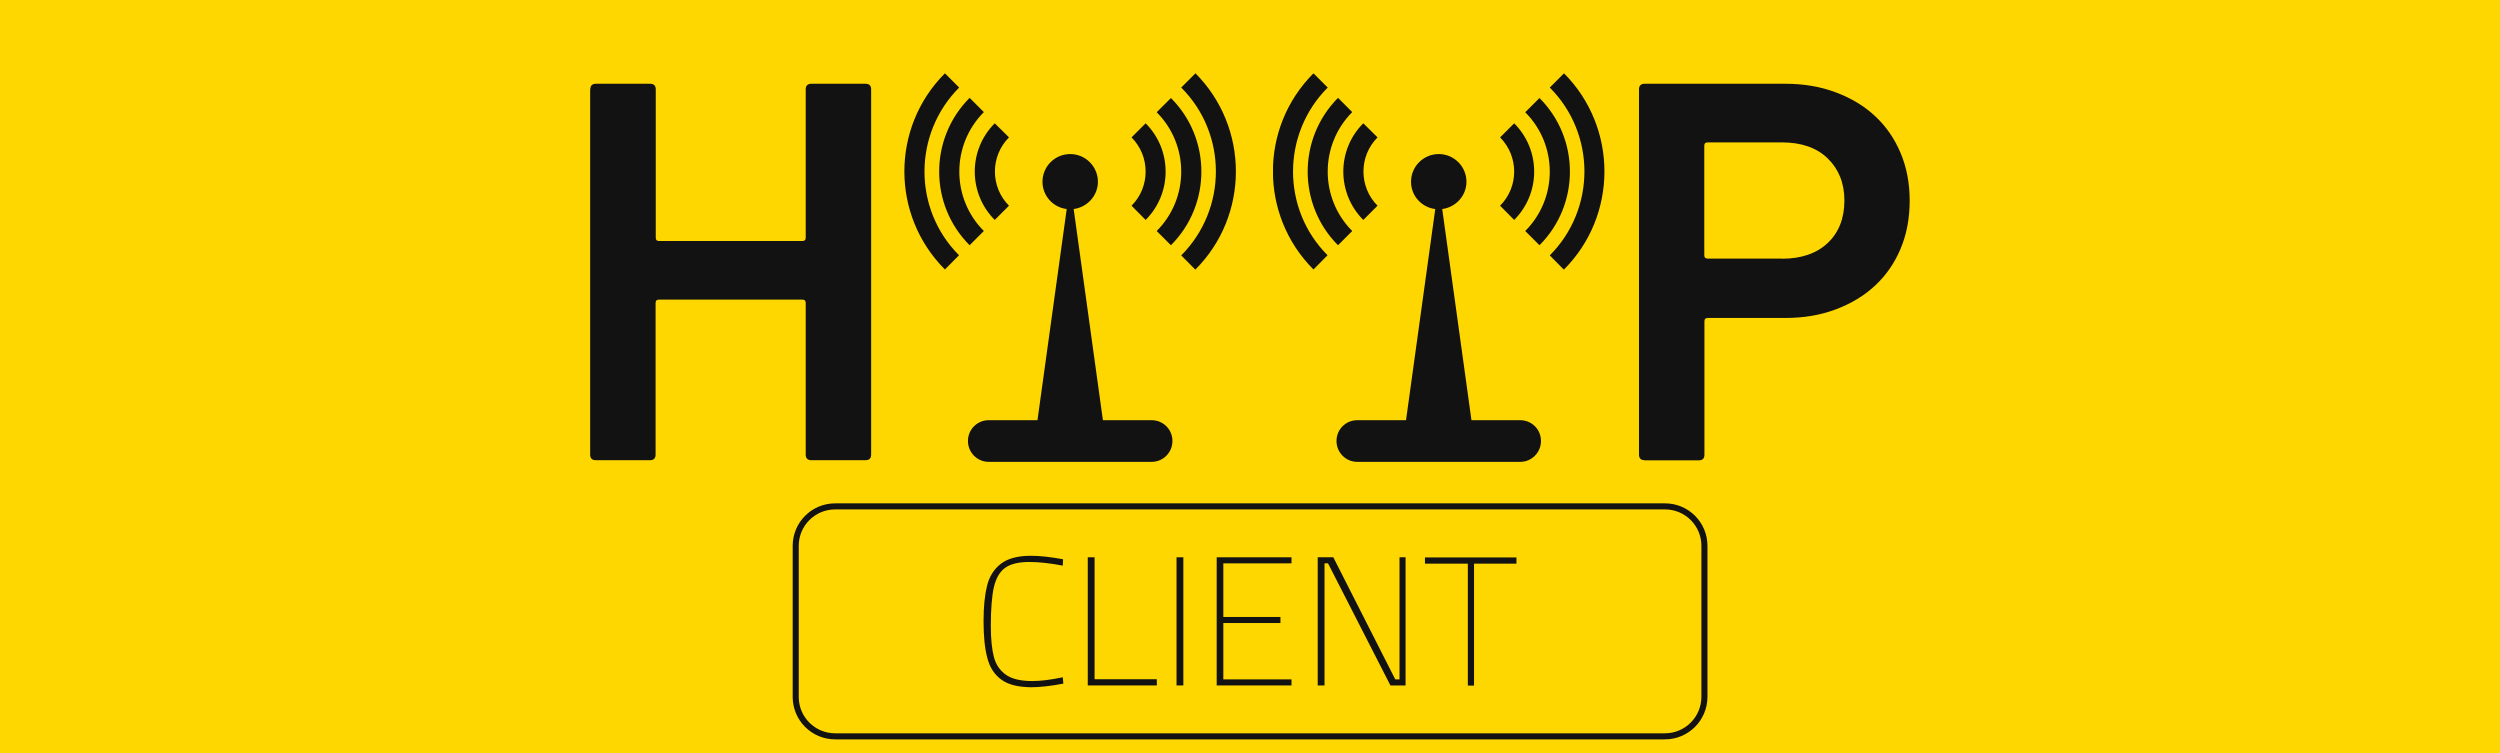
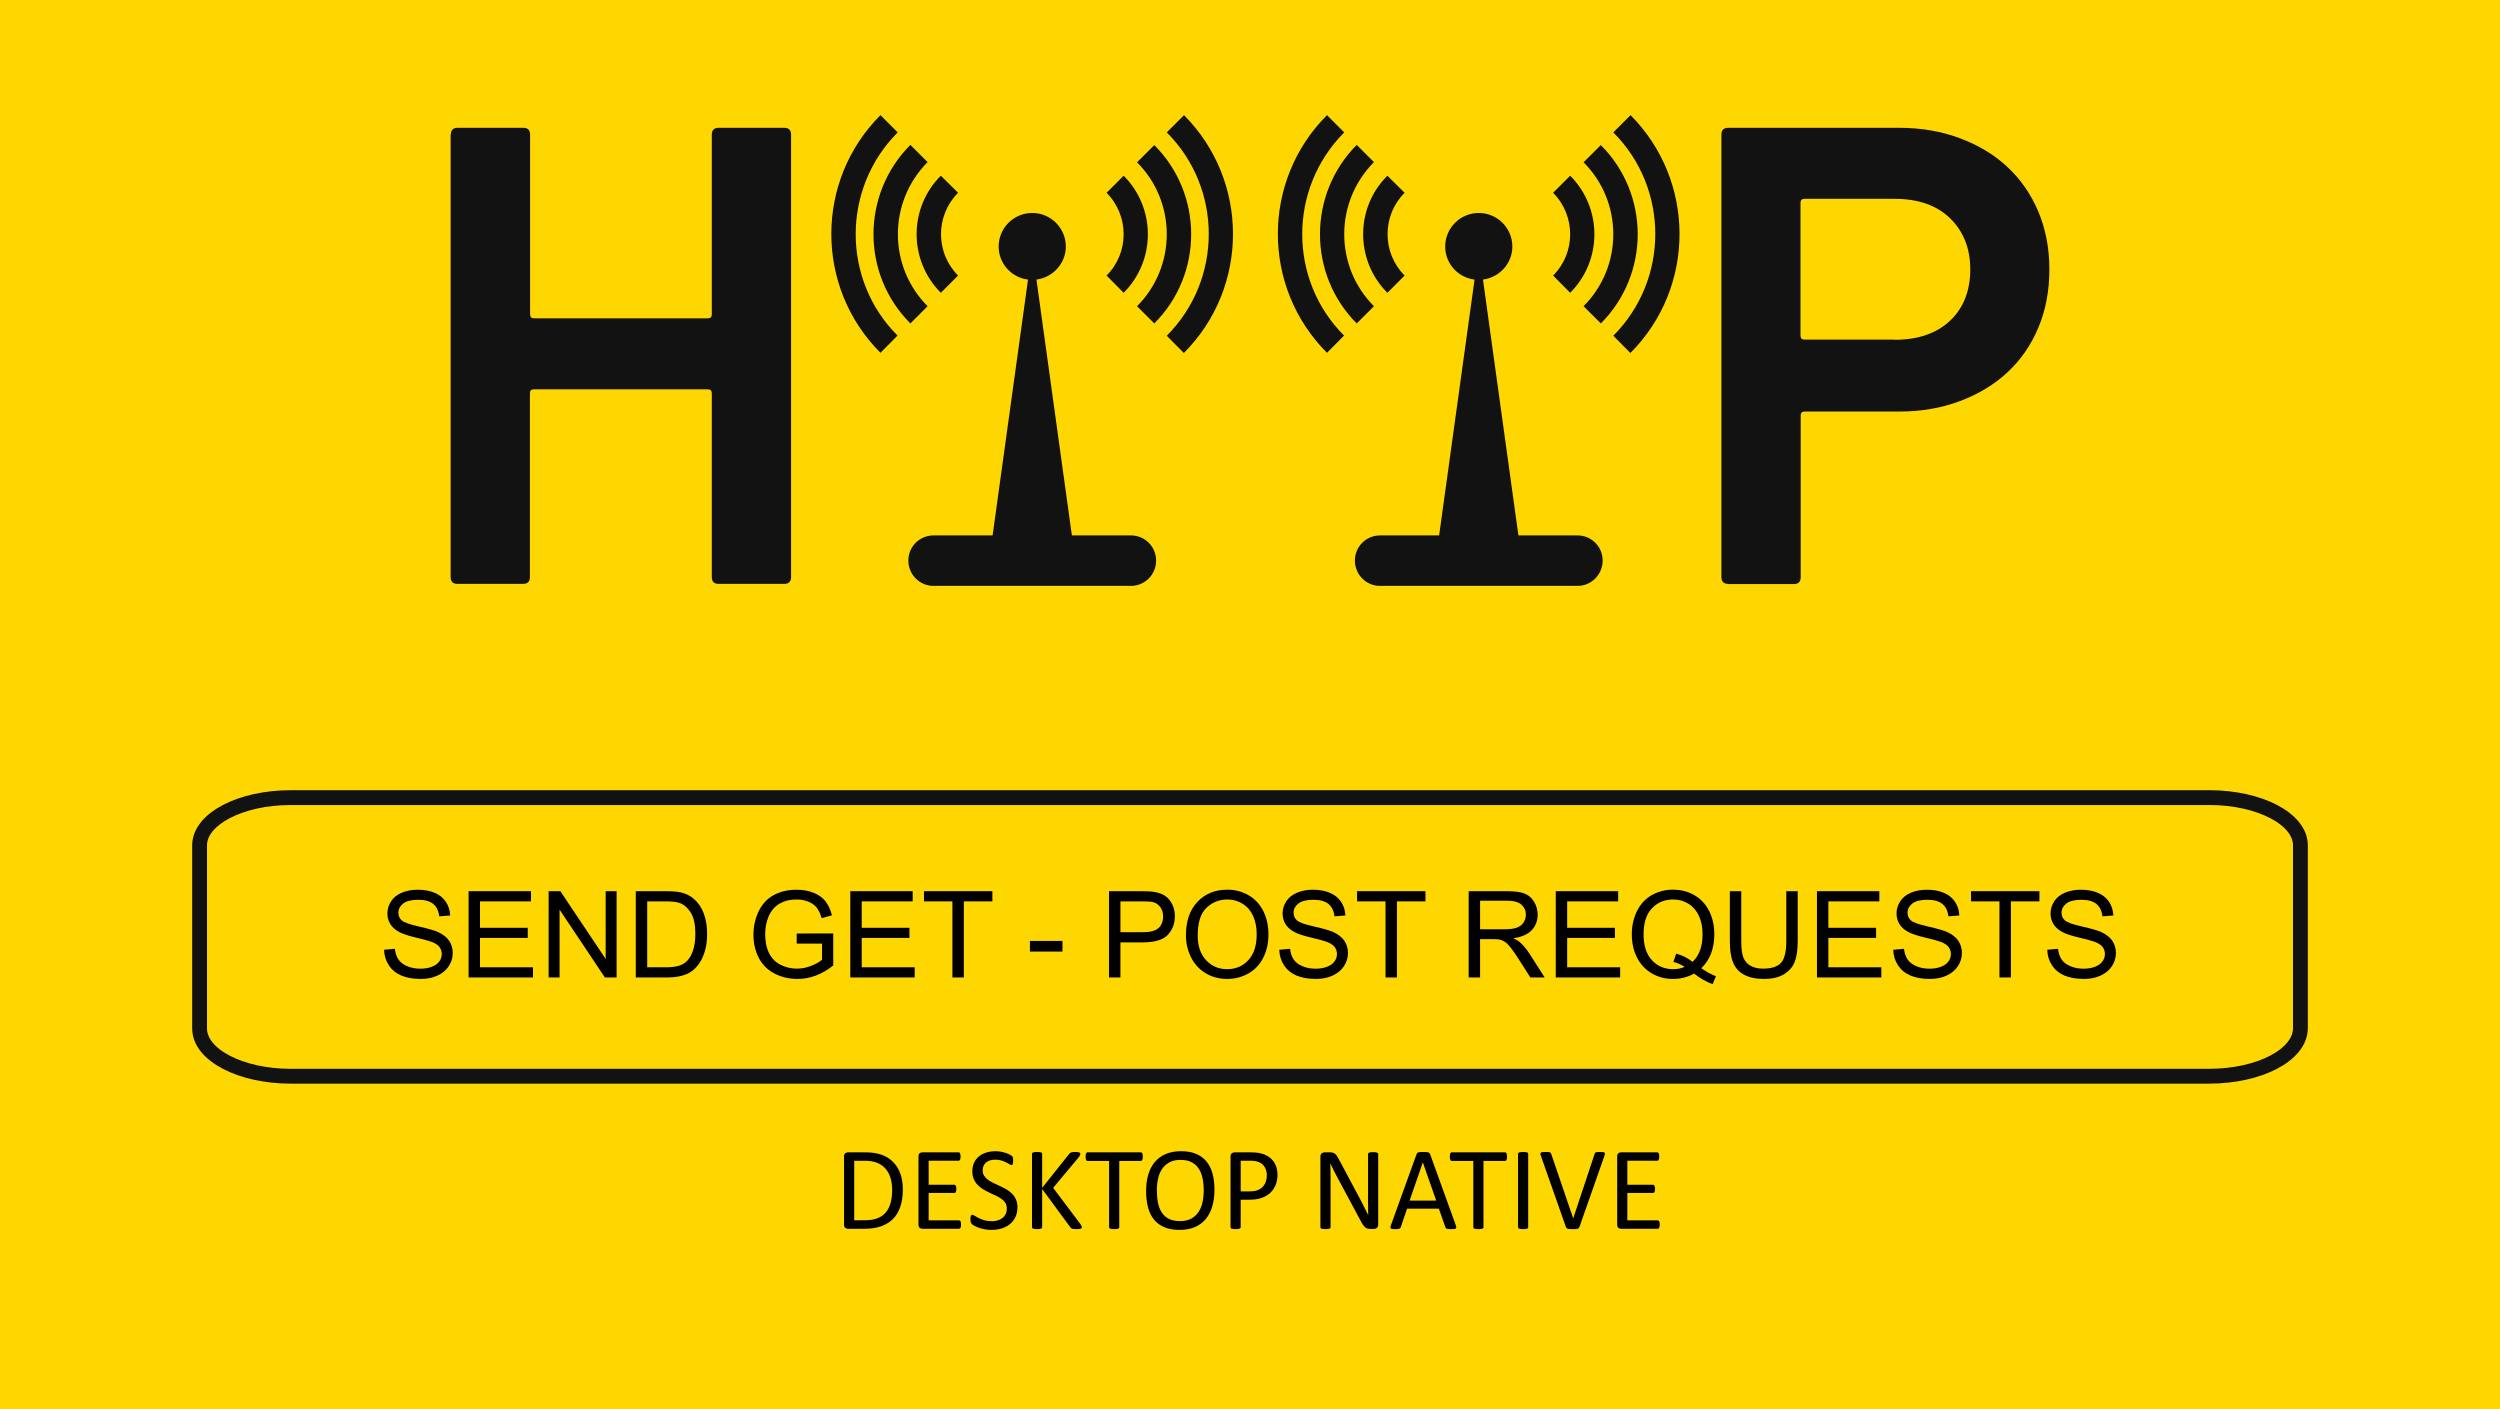
- <svg xmlns="http://www.w3.org/2000/svg" xmlns:xlink="http://www.w3.org/1999/xlink" version="1.1" id="Layer_1" x="0px" y="0px" viewBox="0 0 1650.4 496.9" style="enable-background:new 0 0 1650.4 496.9;" xml:space="preserve">
-   <style type="text/css">
- 	.st0{display:none;}
- 	.st1{display:none;fill:#79C79C;}
- 	.st2{fill:#FFD700;}
- 	.st3{clip-path:url(#SVGID_6_);fill:#121212;}
- 	.st4{clip-path:url(#SVGID_8_);fill:#121212;}
- 	.st5{fill:#121212;}
- 	.st6{fill:none;stroke:#121212;stroke-width:4;stroke-miterlimit:10;}
- </style>
-   <path class="st0" d="M285.9,348.5L285.9,348.5c-8,9.1-21.8,9.9-30.9,1.9l-99.8-88.2c-9.1-8-9.9-21.8-1.9-30.9l0,0  c8-9.1,21.8-9.9,30.9-1.9l99.8,88.2C293.1,325.7,293.9,339.5,285.9,348.5z" />
-   <rect x="262" y="316.4" class="st1" width="901.7" height="144.6" />
-   <rect x="-120.7" y="-108.5" class="st2" width="1864.7" height="831.2" />
+ <svg xmlns="http://www.w3.org/2000/svg" xmlns:xlink="http://www.w3.org/1999/xlink" version="1.1" id="Layer_1" x="0px" y="0px" width="674px" height="379.864px" viewBox="-35.5 263.636 674 379.864" enable-background="new -35.5 263.636 674 379.864" xml:space="preserve">
+   <path display="none" d="M106.017,433.101L106.017,433.101c-2.966,3.374-8.083,3.671-11.458,0.704l-37.008-32.706  c-3.375-2.967-3.671-8.084-0.705-11.458l0,0c2.966-3.375,8.084-3.671,11.458-0.705l37.008,32.707  C108.687,424.646,108.984,429.763,106.017,433.101z" />
+   <rect x="97.155" y="421.197" display="none" fill="#79C79C" width="334.368" height="53.62" />
+   <rect x="-44.758" y="263.636" fill="#FFD700" width="691.467" height="403.864" />
  <g>
    <g>
      <g>
        <g>
          <g>
-             <defs>
-               <rect id="SVGID_1_" x="597.1" y="48.5" width="225.6" height="262.1" />
-             </defs>
-             <clipPath id="SVGID_2_">
-               <use xlink:href="#SVGID_1_" style="overflow:visible;" />
-             </clipPath>
+             <g>
+               <defs>
+                 <rect id="SVGID_1_" x="188.661" y="294.728" width="111.626" height="129.688" />
+               </defs>
+               <clipPath id="SVGID_2_">
+                 <use xlink:href="#SVGID_1_" overflow="visible" />
+               </clipPath>
+               <path clip-path="url(#SVGID_2_)" fill="#121212" d="M283.662,358.805l-4.601-4.651c15.091-15.141,15.091-39.732,0-54.824        l4.651-4.651C301.326,312.392,301.326,341.14,283.662,358.805L283.662,358.805z M271.044,346.187l4.651,4.651        c13.262-13.261,13.262-34.834,0-48.095l-4.651,4.651C281.732,318.083,281.732,335.499,271.044,346.187L271.044,346.187z         M267.433,342.575c8.708-8.708,8.708-22.859,0-31.568l-4.601,4.602c6.135,6.185,6.135,16.18,0,22.315L267.433,342.575z         M206.523,299.329l-4.652-4.651c-17.664,17.665-17.664,46.413,0,64.077l4.603-4.651        C191.431,339.062,191.431,314.47,206.523,299.329L206.523,299.329z M209.937,350.838l4.651-4.651        c-10.688-10.688-10.688-28.104,0-38.842l-4.651-4.651C196.676,316.004,196.676,337.578,209.937,350.838L209.937,350.838z         M218.15,342.575l4.651-4.651c-6.135-6.136-6.135-16.18,0-22.315l-4.651-4.602        C209.442,319.666,209.442,333.866,218.15,342.575L218.15,342.575z M269.412,407.987h-15.933l-9.55-68.975        c4.454-0.593,7.917-4.354,7.917-8.906c0-4.998-4.058-9.055-9.055-9.055s-9.055,4.058-9.055,9.055        c0,4.602,3.464,8.362,7.917,8.906l-9.55,68.975h-15.933c-3.76,0-6.778,3.019-6.778,6.779s3.018,6.828,6.778,6.828h53.241        c3.76,0,6.778-3.067,6.778-6.828S273.172,407.987,269.412,407.987L269.412,407.987z" />
+             </g>
          </g>
        </g>
        <g>
          <g>
-             <defs>
-               <rect id="SVGID_3_" x="840.4" y="48.5" width="225.6" height="262.1" />
-             </defs>
-             <clipPath id="SVGID_4_">
-               <use xlink:href="#SVGID_3_" style="overflow:visible;" />
-             </clipPath>
+             <g>
+               <defs>
+                 <rect id="SVGID_3_" x="309.046" y="294.728" width="111.626" height="129.688" />
+               </defs>
+               <clipPath id="SVGID_4_">
+                 <use xlink:href="#SVGID_3_" overflow="visible" />
+               </clipPath>
+               <path clip-path="url(#SVGID_4_)" fill="#121212" d="M404.048,358.805l-4.603-4.651c15.092-15.141,15.092-39.732,0-54.824        l4.652-4.651C421.712,312.392,421.712,341.14,404.048,358.805L404.048,358.805z M391.43,346.187l4.651,4.651        c13.261-13.261,13.261-34.834,0-48.095l-4.651,4.651C402.118,318.083,402.118,335.499,391.43,346.187L391.43,346.187z         M387.818,342.575c8.708-8.708,8.708-22.859,0-31.568l-4.602,4.602c6.135,6.185,6.135,16.18,0,22.315L387.818,342.575z         M326.908,299.329l-4.651-4.651c-17.665,17.665-17.665,46.413,0,64.077l4.603-4.651        C311.816,339.062,311.816,314.47,326.908,299.329L326.908,299.329z M330.273,350.838l4.65-4.651        c-10.688-10.688-10.688-28.104,0-38.842l-4.65-4.651C317.062,316.004,317.062,337.578,330.273,350.838L330.273,350.838z         M338.536,342.575l4.65-4.651c-6.135-6.136-6.135-16.18,0-22.315l-4.65-4.602        C329.827,319.666,329.827,333.866,338.536,342.575L338.536,342.575z M389.797,407.987h-15.933l-9.55-68.975        c4.454-0.593,7.917-4.354,7.917-8.906c0-4.998-4.058-9.055-9.055-9.055s-9.055,4.058-9.055,9.055        c0,4.602,3.463,8.362,7.917,8.906l-9.55,68.975h-15.933c-3.761,0-6.778,3.019-6.778,6.779s3.018,6.828,6.778,6.828h53.24        c3.761,0,6.779-3.067,6.779-6.828S393.558,407.987,389.797,407.987L389.797,407.987z" />
+             </g>
          </g>
        </g>
-       </g>
-       <g>
-         <g>
-           <g>
-             <defs>
-               <rect id="SVGID_5_" x="597.1" y="48.5" width="225.6" height="262.1" />
-             </defs>
-             <clipPath id="SVGID_6_">
-               <use xlink:href="#SVGID_5_" style="overflow:visible;" />
-             </clipPath>
-             <path class="st3" d="M789.1,178l-9.3-9.4c30.5-30.6,30.5-80.3,0-110.8l9.4-9.4C824.8,84.2,824.8,142.3,789.1,178L789.1,178z        M763.6,152.5l9.4,9.4c26.8-26.8,26.8-70.4,0-97.2l-9.4,9.4C785.2,95.7,785.2,130.9,763.6,152.5L763.6,152.5z M756.3,145.2       c17.6-17.6,17.6-46.2,0-63.8l-9.3,9.3c12.4,12.5,12.4,32.7,0,45.1L756.3,145.2z M633.2,57.8l-9.4-9.4       c-35.7,35.7-35.7,93.8,0,129.5l9.3-9.4C602.7,138.1,602.7,88.4,633.2,57.8L633.2,57.8z M640.1,161.9l9.4-9.4       c-21.6-21.6-21.6-56.8,0-78.5l-9.4-9.4C613.3,91.5,613.3,135.1,640.1,161.9L640.1,161.9z M656.7,145.2l9.4-9.4       c-12.4-12.4-12.4-32.7,0-45.1l-9.4-9.3C639.1,98.9,639.1,127.6,656.7,145.2L656.7,145.2z M760.3,277.4h-32.2L708.8,138       c9-1.2,16-8.8,16-18c0-10.1-8.2-18.3-18.3-18.3c-10.1,0-18.3,8.2-18.3,18.3c0,9.3,7,16.9,16,18l-19.3,139.4h-32.2       c-7.6,0-13.7,6.1-13.7,13.7s6.1,13.8,13.7,13.8h107.6c7.6,0,13.7-6.2,13.7-13.8S767.9,277.4,760.3,277.4L760.3,277.4z        M760.3,277.4" />
-           </g>
-         </g>
-         <g>
-           <g>
-             <defs>
-               <rect id="SVGID_7_" x="840.4" y="48.5" width="225.6" height="262.1" />
-             </defs>
-             <clipPath id="SVGID_8_">
-               <use xlink:href="#SVGID_7_" style="overflow:visible;" />
-             </clipPath>
-             <path class="st4" d="M1032.4,178l-9.3-9.4c30.5-30.6,30.5-80.3,0-110.8l9.4-9.4C1068.1,84.2,1068.1,142.3,1032.4,178       L1032.4,178z M1006.9,152.5l9.4,9.4c26.8-26.8,26.8-70.4,0-97.2l-9.4,9.4C1028.5,95.7,1028.5,130.9,1006.9,152.5L1006.9,152.5z        M999.6,145.2c17.6-17.6,17.6-46.2,0-63.8l-9.3,9.3c12.4,12.5,12.4,32.7,0,45.1L999.6,145.2z M876.5,57.8l-9.4-9.4       c-35.7,35.7-35.7,93.8,0,129.5l9.3-9.4C846,138.1,846,88.4,876.5,57.8L876.5,57.8z M883.3,161.9l9.4-9.4       c-21.6-21.6-21.6-56.8,0-78.5l-9.4-9.4C856.6,91.5,856.6,135.1,883.3,161.9L883.3,161.9z M900,145.2l9.4-9.4       c-12.4-12.4-12.4-32.7,0-45.1l-9.4-9.3C882.4,98.9,882.4,127.6,900,145.2L900,145.2z M1003.6,277.4h-32.2L952.1,138       c9-1.2,16-8.8,16-18c0-10.1-8.2-18.3-18.3-18.3c-10.1,0-18.3,8.2-18.3,18.3c0,9.3,7,16.9,16,18l-19.3,139.4H896       c-7.6,0-13.7,6.1-13.7,13.7s6.1,13.8,13.7,13.8h107.6c7.6,0,13.7-6.2,13.7-13.8S1011.2,277.4,1003.6,277.4L1003.6,277.4z        M1003.6,277.4" />
-           </g>
-         </g>
-         <path class="st5" d="M389.7,59c0-2.4,1.2-3.7,3.7-3.7h35.8c2.4,0,3.7,1.2,3.7,3.7v97.9c0,1.5,0.7,2.2,2.2,2.2h94.6     c1.5,0,2.2-0.7,2.2-2.2V59c0-2.4,1.2-3.7,3.7-3.7h35.8c2.4,0,3.7,1.2,3.7,3.7v241.1c0,2.4-1.2,3.7-3.7,3.7h-35.8     c-2.4,0-3.7-1.2-3.7-3.7V200c0-1.5-0.7-2.2-2.2-2.2H435c-1.5,0-2.2,0.7-2.2,2.2v100.1c0,2.4-1.2,3.7-3.7,3.7h-35.8     c-2.4,0-3.7-1.2-3.7-3.7V59z" />
-         <path class="st5" d="M1085.7,303.8c-2.4,0-3.7-1.2-3.7-3.7V59c0-2.4,1.2-3.7,3.7-3.7h93.2c11.9,0,23,1.9,33.1,5.7     c10.1,3.8,18.8,9,25.9,15.7c7.2,6.7,12.8,14.8,16.8,24.3c4,9.5,6,20,6,31.4c0,11.7-2,22.3-6,31.8s-9.6,17.6-16.8,24.3     c-7.2,6.7-15.8,11.9-25.9,15.7c-10.1,3.8-21.1,5.7-33.1,5.7h-51.5c-1.5,0-2.2,0.7-2.2,2.2v88.1c0,2.4-1.2,3.7-3.7,3.7H1085.7z      M1176.3,170.8c12.9,0,23-3.5,30.3-10.4c7.3-6.9,11-16.3,11-28c0-11.4-3.7-20.7-11-27.8c-7.3-7.1-17.4-10.6-30.3-10.6h-49     c-1.5,0-2.2,0.7-2.2,2.2v72.3c0,1.5,0.7,2.2,2.2,2.2H1176.3z" />
-       </g>
-       <g>
-         <g>
-           <g>
-             <defs>
-               <rect id="SVGID_9_" x="597.1" y="48.5" width="225.6" height="262.1" />
-             </defs>
-             <clipPath id="SVGID_10_">
-               <use xlink:href="#SVGID_9_" style="overflow:visible;" />
-             </clipPath>
-           </g>
-         </g>
-         <g>
-           <g>
-             <defs>
-               <rect id="SVGID_11_" x="840.4" y="48.5" width="225.6" height="262.1" />
-             </defs>
-             <clipPath id="SVGID_12_">
-               <use xlink:href="#SVGID_11_" style="overflow:visible;" />
-             </clipPath>
-           </g>
-         </g>
+         <path fill="#121212" d="M86.039,299.923c0-1.187,0.594-1.83,1.831-1.83h17.714c1.187,0,1.831,0.593,1.831,1.83v48.441     c0,0.743,0.346,1.089,1.088,1.089h46.809c0.742,0,1.088-0.346,1.088-1.089v-48.441c0-1.187,0.594-1.83,1.831-1.83h17.714     c1.188,0,1.831,0.593,1.831,1.83v119.296c0,1.188-0.594,1.831-1.831,1.831H158.23c-1.187,0-1.831-0.593-1.831-1.831V369.69     c0-0.742-0.347-1.089-1.088-1.089h-46.858c-0.741,0-1.088,0.347-1.088,1.089v49.529c0,1.188-0.594,1.831-1.831,1.831H87.82     c-1.188,0-1.831-0.593-1.831-1.831V299.923H86.039z" />
+         <path fill="#121212" d="M430.421,421.05c-1.188,0-1.831-0.593-1.831-1.831V299.923c0-1.187,0.593-1.83,1.831-1.83h46.114     c5.889,0,11.381,0.94,16.378,2.82c4.997,1.88,9.303,4.453,12.815,7.769c3.563,3.315,6.333,7.322,8.313,12.023     c1.979,4.701,2.97,9.896,2.97,15.536c0,5.79-0.99,11.035-2.97,15.735c-1.979,4.701-4.75,8.708-8.313,12.024     c-3.563,3.315-7.818,5.888-12.815,7.768s-10.44,2.821-16.378,2.821h-25.481c-0.743,0-1.089,0.346-1.089,1.088v43.592     c0,1.188-0.594,1.831-1.83,1.831h-17.714V421.05z M475.249,355.242c6.384,0,11.381-1.732,14.993-5.146     c3.611-3.415,5.442-8.065,5.442-13.855c0-5.64-1.831-10.242-5.442-13.755c-3.612-3.513-8.609-5.245-14.993-5.245h-24.245     c-0.741,0-1.088,0.346-1.088,1.089v35.773c0,0.742,0.347,1.089,1.088,1.089h24.245V355.242z" />
      </g>
    </g>
    <g>
+       <path fill="none" stroke="#121212" stroke-width="4" stroke-miterlimit="10" d="M560.048,553.786H42.859    c-13.501,0-24.548-5.74-24.548-12.865V491.54c0-7.074,10.953-12.865,24.548-12.865h517.283c13.502,0,24.548,5.74,24.548,12.865    v49.381C584.597,548.046,573.644,553.786,560.048,553.786z" />
      <g>
-         <path class="st5" d="M661.1,448.7c-4.6-3.3-7.7-8.1-9.3-14.3c-1.7-6.2-2.5-14.3-2.5-24.4c0-9.4,0.8-17.2,2.3-23.3     c1.5-6.1,4.6-11,9.1-14.5c4.6-3.5,11.1-5.3,19.8-5.3c6,0,13.1,0.8,21.3,2.3l-0.2,4.2c-8.5-1.6-15.8-2.4-22.1-2.4     c-7.1,0-12.4,1.3-16,3.9c-3.6,2.6-6,6.9-7.4,12.8c-1.3,5.9-2,14.4-2,25.6c0,8.5,0.7,15.2,2,20.3s4,9,7.9,11.8     c3.9,2.8,9.8,4.2,17.5,4.2c5.4,0,12.1-0.8,20.1-2.5l0.4,4.2c-8.5,1.6-15.6,2.4-21.3,2.4C672.1,453.6,665.6,452,661.1,448.7z" />
-         <path class="st5" d="M763.7,448.4v4.1h-45.6v-84.6h4.5v80.5H763.7z" />
-         <path class="st5" d="M776.7,367.9h4.5v84.6h-4.5V367.9z" />
-         <path class="st5" d="M807.6,407.3h37.7v4h-37.7v37.2h45v4h-49.4v-84.6h49.4v4h-45V407.3z" />
-         <path class="st5" d="M927.9,367.9v84.6h-10l-41.2-80.6h-2.3v80.6h-4.5v-84.6h10.3l40.9,80.6h2.8v-80.6H927.9z" />
-         <path class="st5" d="M969,372.1h-28.3v-4.1h60.4v4.1h-28v80.5H969V372.1z" />
+         <path d="M68.048,519.688l2.903-0.253c0.138,1.163,0.458,2.118,0.96,2.863c0.503,0.746,1.282,1.349,2.341,1.809     c1.058,0.461,2.247,0.69,3.569,0.69c1.175,0,2.211-0.175,3.11-0.523c0.898-0.349,1.568-0.827,2.007-1.436     c0.439-0.608,0.658-1.272,0.658-1.991c0-0.73-0.211-1.367-0.634-1.912c-0.424-0.545-1.122-1.002-2.095-1.373     c-0.624-0.243-2.005-0.621-4.142-1.134c-2.137-0.514-3.633-0.997-4.49-1.452c-1.11-0.582-1.938-1.304-2.482-2.166     c-0.545-0.861-0.817-1.827-0.817-2.896c0-1.174,0.333-2.271,0.999-3.292c0.667-1.021,1.64-1.796,2.92-2.324     c1.279-0.529,2.702-0.794,4.269-0.794c1.724,0,3.244,0.278,4.562,0.833c1.316,0.556,2.329,1.373,3.038,2.451     c0.709,1.079,1.089,2.301,1.143,3.666l-2.951,0.222c-0.159-1.47-0.696-2.581-1.61-3.332c-0.915-0.751-2.267-1.127-4.055-1.127     c-1.861,0-3.218,0.342-4.069,1.023c-0.852,0.683-1.277,1.505-1.277,2.468c0,0.836,0.302,1.523,0.904,2.063     c0.593,0.539,2.14,1.093,4.642,1.658c2.501,0.565,4.218,1.061,5.148,1.483c1.354,0.624,2.354,1.415,2.999,2.372     c0.645,0.957,0.968,2.061,0.968,3.309c0,1.237-0.354,2.403-1.063,3.498s-1.727,1.946-3.055,2.555     c-1.327,0.608-2.821,0.912-4.481,0.912c-2.105,0-3.869-0.307-5.292-0.92s-2.538-1.536-3.348-2.769S68.09,521.244,68.048,519.688z     " />
+         <path d="M90.832,527.162v-23.261h16.819v2.745H93.91v7.124h12.868v2.729H93.91v7.917h14.28v2.745H90.832z" />
+         <path d="M112.411,527.162v-23.261h3.157l12.218,18.263v-18.263h2.951v23.261h-3.158l-12.217-18.278v18.278H112.411z" />
+         <path d="M135.909,527.162v-23.261h8.013c1.809,0,3.188,0.111,4.141,0.334c1.333,0.307,2.47,0.861,3.412,1.666     c1.227,1.036,2.144,2.361,2.752,3.974c0.607,1.613,0.912,3.457,0.912,5.53c0,1.767-0.205,3.332-0.619,4.696     c-0.412,1.364-0.94,2.494-1.586,3.388s-1.352,1.597-2.118,2.11c-0.767,0.513-1.692,0.901-2.776,1.166s-2.33,0.396-3.736,0.396     H135.909z M138.987,524.417h4.966c1.534,0,2.737-0.143,3.61-0.428c0.872-0.286,1.567-0.688,2.086-1.206     c0.729-0.73,1.299-1.711,1.706-2.943c0.406-1.232,0.61-2.727,0.61-4.482c0-2.433-0.399-4.303-1.198-5.608     c-0.798-1.307-1.769-2.182-2.911-2.626c-0.825-0.317-2.152-0.477-3.982-0.477h-4.887V524.417z" />
+         <path d="M179.288,518.039v-2.729l9.853-0.016v8.632c-1.513,1.205-3.072,2.112-4.681,2.721c-1.607,0.608-3.258,0.912-4.95,0.912     c-2.284,0-4.36-0.489-6.228-1.468c-1.867-0.978-3.276-2.393-4.229-4.244c-0.952-1.851-1.428-3.919-1.428-6.204     c0-2.263,0.474-4.376,1.42-6.338s2.309-3.42,4.086-4.372c1.777-0.951,3.823-1.428,6.141-1.428c1.682,0,3.202,0.272,4.562,0.817     c1.358,0.545,2.425,1.304,3.196,2.276c0.772,0.974,1.359,2.243,1.762,3.809l-2.776,0.762c-0.35-1.185-0.783-2.116-1.302-2.793     c-0.518-0.677-1.259-1.219-2.221-1.626c-0.963-0.407-2.031-0.611-3.205-0.611c-1.407,0-2.624,0.215-3.649,0.643     c-1.026,0.429-1.854,0.992-2.483,1.69c-0.629,0.697-1.118,1.465-1.468,2.3c-0.592,1.439-0.889,2.999-0.889,4.681     c0,2.074,0.357,3.809,1.071,5.205c0.714,1.396,1.753,2.433,3.118,3.109c1.364,0.677,2.813,1.016,4.348,1.016     c1.332,0,2.634-0.257,3.902-0.77c1.27-0.513,2.232-1.061,2.888-1.643v-4.331H179.288z" />
+         <path d="M193.742,527.162v-23.261h16.818v2.745h-13.74v7.124h12.868v2.729H196.82v7.917h14.28v2.745H193.742z" />
+         <path d="M221.271,527.162v-20.516h-7.663v-2.745h18.437v2.745h-7.695v20.516H221.271z" />
+         <path d="M242.167,520.181v-2.872h8.774v2.872H242.167z" />
+         <path d="M263.492,527.162v-23.261h8.774c1.544,0,2.724,0.074,3.538,0.223c1.143,0.19,2.1,0.553,2.872,1.087     c0.771,0.534,1.394,1.282,1.864,2.245s0.706,2.021,0.706,3.173c0,1.979-0.63,3.652-1.889,5.022     c-1.259,1.369-3.532,2.055-6.822,2.055h-5.966v9.456H263.492z M266.57,514.961h6.014c1.988,0,3.4-0.37,4.236-1.111     c0.835-0.74,1.253-1.782,1.253-3.125c0-0.974-0.245-1.807-0.737-2.499c-0.492-0.693-1.14-1.15-1.943-1.373     c-0.519-0.137-1.476-0.206-2.872-0.206h-5.95V514.961z" />
+         <path d="M284.229,515.833c0-3.86,1.037-6.883,3.11-9.067s4.749-3.276,8.028-3.276c2.147,0,4.083,0.513,5.808,1.539     c1.724,1.026,3.038,2.457,3.942,4.292s1.356,3.916,1.356,6.243c0,2.359-0.476,4.47-1.428,6.331s-2.301,3.271-4.046,4.229     s-3.628,1.436-5.648,1.436c-2.189,0-4.146-0.528-5.871-1.587c-1.724-1.058-3.03-2.501-3.919-4.331     S284.229,517.875,284.229,515.833z M287.403,515.881c0,2.804,0.754,5.012,2.261,6.624c1.508,1.613,3.398,2.42,5.673,2.42     c2.316,0,4.223-0.814,5.72-2.443c1.496-1.629,2.245-3.94,2.245-6.934c0-1.894-0.32-3.546-0.96-4.958     c-0.641-1.412-1.576-2.507-2.809-3.285c-1.232-0.777-2.615-1.166-4.149-1.166c-2.179,0-4.054,0.749-5.624,2.245     C288.188,509.881,287.403,512.38,287.403,515.881z" />
+         <path d="M309.395,519.688l2.903-0.253c0.138,1.163,0.457,2.118,0.96,2.863c0.502,0.746,1.282,1.349,2.34,1.809     c1.058,0.461,2.248,0.69,3.57,0.69c1.174,0,2.211-0.175,3.11-0.523c0.898-0.349,1.567-0.827,2.007-1.436     c0.438-0.608,0.658-1.272,0.658-1.991c0-0.73-0.212-1.367-0.635-1.912s-1.121-1.002-2.094-1.373     c-0.625-0.243-2.005-0.621-4.142-1.134c-2.137-0.514-3.634-0.997-4.49-1.452c-1.11-0.582-1.938-1.304-2.483-2.166     c-0.545-0.861-0.816-1.827-0.816-2.896c0-1.174,0.333-2.271,0.999-3.292c0.667-1.021,1.64-1.796,2.92-2.324     c1.279-0.529,2.702-0.794,4.268-0.794c1.725,0,3.245,0.278,4.562,0.833c1.317,0.556,2.33,1.373,3.039,2.451     c0.708,1.079,1.089,2.301,1.143,3.666l-2.951,0.222c-0.159-1.47-0.696-2.581-1.611-3.332s-2.266-1.127-4.054-1.127     c-1.861,0-3.218,0.342-4.069,1.023c-0.852,0.683-1.277,1.505-1.277,2.468c0,0.836,0.302,1.523,0.904,2.063     c0.592,0.539,2.14,1.093,4.641,1.658c2.502,0.565,4.218,1.061,5.149,1.483c1.354,0.624,2.354,1.415,2.998,2.372     c0.646,0.957,0.968,2.061,0.968,3.309c0,1.237-0.354,2.403-1.063,3.498c-0.709,1.095-1.728,1.946-3.055,2.555     s-2.821,0.912-4.482,0.912c-2.104,0-3.868-0.307-5.291-0.92s-2.539-1.536-3.348-2.769     C309.862,522.638,309.437,521.244,309.395,519.688z" />
+         <path d="M338.032,527.162v-20.516h-7.663v-2.745h18.437v2.745h-7.695v20.516H338.032z" />
+         <path d="M360.453,527.162v-23.261h10.313c2.072,0,3.649,0.209,4.728,0.627c1.079,0.418,1.941,1.156,2.587,2.214     c0.645,1.058,0.968,2.227,0.968,3.506c0,1.65-0.534,3.041-1.603,4.173c-1.068,1.133-2.719,1.852-4.95,2.158     c0.814,0.392,1.433,0.777,1.856,1.158c0.898,0.825,1.75,1.856,2.554,3.094l4.046,6.331h-3.871l-3.078-4.839     c-0.899-1.396-1.64-2.465-2.222-3.205c-0.581-0.74-1.103-1.259-1.563-1.556c-0.46-0.296-0.928-0.502-1.404-0.618     c-0.349-0.074-0.92-0.111-1.714-0.111h-3.569v10.329H360.453z M363.531,514.167h6.616c1.406,0,2.507-0.145,3.3-0.436     c0.794-0.291,1.396-0.757,1.81-1.396c0.412-0.64,0.618-1.335,0.618-2.087c0-1.1-0.399-2.004-1.197-2.713     c-0.799-0.709-2.061-1.063-3.784-1.063h-7.362V514.167z" />
+         <path d="M383.935,527.162v-23.261h16.818v2.745h-13.74v7.124h12.868v2.729h-12.868v7.917h14.28v2.745H383.935z" />
+         <path d="M423.173,524.671c1.428,0.984,2.745,1.703,3.951,2.158l-0.905,2.142c-1.671-0.603-3.337-1.555-4.998-2.855     c-1.724,0.962-3.628,1.443-5.712,1.443c-2.104,0-4.014-0.508-5.728-1.523c-1.714-1.015-3.033-2.443-3.959-4.283     c-0.926-1.841-1.388-3.914-1.388-6.22c0-2.296,0.465-4.385,1.396-6.268c0.931-1.883,2.255-3.316,3.975-4.3     c1.719-0.983,3.641-1.476,5.767-1.476c2.147,0,4.083,0.511,5.808,1.531c1.724,1.021,3.038,2.448,3.942,4.284     c0.905,1.835,1.357,3.905,1.357,6.211c0,1.915-0.291,3.637-0.873,5.165S424.347,523.539,423.173,524.671z M416.397,520.736     c1.777,0.497,3.242,1.237,4.396,2.221c1.809-1.649,2.713-4.13,2.713-7.441c0-1.882-0.32-3.527-0.96-4.934     c-0.64-1.407-1.576-2.499-2.809-3.277c-1.232-0.777-2.615-1.166-4.148-1.166c-2.296,0-4.2,0.785-5.712,2.356     c-1.513,1.57-2.27,3.917-2.27,7.037c0,3.025,0.748,5.347,2.245,6.965c1.497,1.619,3.409,2.428,5.736,2.428     c1.1,0,2.136-0.206,3.109-0.619c-0.963-0.624-1.978-1.067-3.046-1.332L416.397,520.736z" />
+         <path d="M446.084,503.901h3.078v13.439c0,2.338-0.265,4.194-0.793,5.569c-0.529,1.375-1.483,2.493-2.864,3.355     s-3.191,1.293-5.435,1.293c-2.179,0-3.961-0.375-5.347-1.126s-2.375-1.838-2.967-3.261c-0.593-1.423-0.889-3.366-0.889-5.831     v-13.439h3.078v13.424c0,2.021,0.188,3.509,0.563,4.466c0.375,0.958,1.021,1.695,1.936,2.214s2.033,0.777,3.355,0.777     c2.264,0,3.877-0.513,4.84-1.539c0.962-1.026,1.443-2.999,1.443-5.918V503.901z" />
+         <path d="M454.351,527.162v-23.261h16.818v2.745h-13.74v7.124h12.868v2.729h-12.868v7.917h14.28v2.745H454.351z" />
+         <path d="M474.914,519.688l2.903-0.253c0.138,1.163,0.457,2.118,0.96,2.863c0.502,0.746,1.282,1.349,2.34,1.809     c1.058,0.461,2.248,0.69,3.57,0.69c1.174,0,2.211-0.175,3.11-0.523c0.898-0.349,1.567-0.827,2.007-1.436     c0.438-0.608,0.658-1.272,0.658-1.991c0-0.73-0.212-1.367-0.635-1.912s-1.121-1.002-2.094-1.373     c-0.625-0.243-2.005-0.621-4.142-1.134c-2.137-0.514-3.634-0.997-4.49-1.452c-1.11-0.582-1.938-1.304-2.483-2.166     c-0.545-0.861-0.816-1.827-0.816-2.896c0-1.174,0.333-2.271,0.999-3.292c0.667-1.021,1.64-1.796,2.92-2.324     c1.279-0.529,2.702-0.794,4.268-0.794c1.725,0,3.245,0.278,4.562,0.833c1.317,0.556,2.33,1.373,3.039,2.451     c0.708,1.079,1.089,2.301,1.143,3.666l-2.951,0.222c-0.159-1.47-0.696-2.581-1.611-3.332s-2.266-1.127-4.054-1.127     c-1.861,0-3.218,0.342-4.069,1.023c-0.852,0.683-1.277,1.505-1.277,2.468c0,0.836,0.302,1.523,0.904,2.063     c0.592,0.539,2.14,1.093,4.641,1.658c2.502,0.565,4.218,1.061,5.149,1.483c1.354,0.624,2.354,1.415,2.998,2.372     c0.646,0.957,0.968,2.061,0.968,3.309c0,1.237-0.354,2.403-1.063,3.498c-0.709,1.095-1.728,1.946-3.055,2.555     s-2.821,0.912-4.482,0.912c-2.104,0-3.868-0.307-5.291-0.92s-2.539-1.536-3.348-2.769     C475.382,522.638,474.956,521.244,474.914,519.688z" />
+         <path d="M503.553,527.162v-20.516h-7.663v-2.745h18.437v2.745h-7.695v20.516H503.553z" />
+         <path d="M516.437,519.688l2.903-0.253c0.138,1.163,0.457,2.118,0.96,2.863c0.502,0.746,1.282,1.349,2.34,1.809     c1.058,0.461,2.248,0.69,3.57,0.69c1.174,0,2.211-0.175,3.11-0.523c0.898-0.349,1.567-0.827,2.007-1.436     c0.438-0.608,0.658-1.272,0.658-1.991c0-0.73-0.212-1.367-0.635-1.912s-1.121-1.002-2.094-1.373     c-0.625-0.243-2.005-0.621-4.142-1.134c-2.137-0.514-3.634-0.997-4.49-1.452c-1.11-0.582-1.938-1.304-2.483-2.166     c-0.545-0.861-0.816-1.827-0.816-2.896c0-1.174,0.333-2.271,0.999-3.292c0.667-1.021,1.64-1.796,2.92-2.324     c1.279-0.529,2.702-0.794,4.268-0.794c1.725,0,3.245,0.278,4.562,0.833c1.317,0.556,2.33,1.373,3.039,2.451     c0.708,1.079,1.089,2.301,1.143,3.666l-2.951,0.222c-0.159-1.47-0.696-2.581-1.611-3.332s-2.266-1.127-4.054-1.127     c-1.861,0-3.218,0.342-4.069,1.023c-0.852,0.683-1.277,1.505-1.277,2.468c0,0.836,0.302,1.523,0.904,2.063     c0.592,0.539,2.14,1.093,4.641,1.658c2.502,0.565,4.218,1.061,5.149,1.483c1.354,0.624,2.354,1.415,2.998,2.372     c0.646,0.957,0.968,2.061,0.968,3.309c0,1.237-0.354,2.403-1.063,3.498c-0.709,1.095-1.728,1.946-3.055,2.555     s-2.821,0.912-4.482,0.912c-2.104,0-3.868-0.307-5.291-0.92s-2.539-1.536-3.348-2.769     C516.904,522.638,516.479,521.244,516.437,519.688z" />
      </g>
    </g>
-     <path class="st6" d="M1099.1,486.1H551.3c-14.3,0-26-11.6-26-26v-99.8c0-14.3,11.6-26,26-26h547.9c14.3,0,26,11.6,26,26v99.8   C1125.1,474.5,1113.5,486.1,1099.1,486.1z" />
+   </g>
+   <g>
+     <path d="M207.907,584.305c0,1.784-0.229,3.343-0.685,4.676c-0.457,1.333-1.123,2.438-1.999,3.313   c-0.876,0.876-1.952,1.531-3.226,1.967s-2.793,0.653-4.556,0.653h-4.365c-0.244,0-0.475-0.082-0.693-0.247   c-0.218-0.164-0.327-0.454-0.327-0.868v-18.383c0-0.414,0.109-0.703,0.327-0.868c0.218-0.164,0.449-0.246,0.693-0.246h4.667   c1.784,0,3.292,0.23,4.524,0.692s2.265,1.126,3.098,1.991c0.833,0.866,1.466,1.914,1.896,3.146   C207.691,581.363,207.907,582.755,207.907,584.305z M205.023,584.417c0-1.115-0.138-2.153-0.414-3.114   c-0.276-0.961-0.709-1.792-1.298-2.493s-1.336-1.248-2.238-1.641c-0.903-0.393-2.065-0.59-3.488-0.59h-2.788v16.041h2.82   c1.316,0,2.426-0.164,3.329-0.494c0.902-0.328,1.657-0.833,2.262-1.513c0.605-0.68,1.059-1.532,1.362-2.557   C204.872,587.031,205.023,585.818,205.023,584.417z" />
+     <path d="M223.597,593.783c0,0.191-0.011,0.358-0.032,0.502c-0.021,0.143-0.059,0.263-0.111,0.358   c-0.054,0.096-0.114,0.164-0.184,0.207c-0.069,0.042-0.146,0.063-0.231,0.063h-9.892c-0.244,0-0.475-0.082-0.693-0.247   c-0.218-0.164-0.327-0.454-0.327-0.868v-18.383c0-0.414,0.109-0.703,0.327-0.868c0.218-0.164,0.449-0.246,0.693-0.246h9.781   c0.085,0,0.162,0.021,0.231,0.063c0.069,0.042,0.125,0.111,0.167,0.207c0.042,0.096,0.077,0.215,0.104,0.358   c0.026,0.144,0.04,0.321,0.04,0.533c0,0.191-0.013,0.358-0.04,0.502c-0.027,0.144-0.062,0.261-0.104,0.351   c-0.043,0.091-0.099,0.157-0.167,0.199c-0.069,0.043-0.146,0.063-0.231,0.063h-8.061v6.468h6.914c0.085,0,0.162,0.023,0.231,0.071   c0.069,0.048,0.127,0.114,0.175,0.199s0.082,0.202,0.104,0.351c0.021,0.148,0.032,0.324,0.032,0.525   c0,0.191-0.011,0.356-0.032,0.494c-0.021,0.138-0.056,0.249-0.104,0.334c-0.048,0.086-0.106,0.146-0.175,0.184   c-0.069,0.037-0.146,0.056-0.231,0.056h-6.914v7.375h8.172c0.085,0,0.162,0.021,0.231,0.064c0.069,0.042,0.13,0.108,0.184,0.199   c0.053,0.09,0.09,0.207,0.111,0.35C223.586,593.393,223.597,593.57,223.597,593.783z" />
+     <path d="M238.81,589.132c0,0.967-0.178,1.826-0.534,2.58c-0.356,0.755-0.85,1.395-1.481,1.92c-0.632,0.525-1.375,0.921-2.23,1.187   s-1.776,0.398-2.764,0.398c-0.69,0-1.33-0.059-1.919-0.176c-0.589-0.116-1.115-0.26-1.577-0.43s-0.85-0.345-1.163-0.525   c-0.313-0.181-0.531-0.335-0.653-0.462c-0.122-0.128-0.212-0.289-0.271-0.486c-0.059-0.196-0.088-0.459-0.088-0.788   c0-0.233,0.011-0.428,0.032-0.582c0.021-0.153,0.053-0.278,0.095-0.374s0.096-0.162,0.159-0.199   c0.064-0.037,0.138-0.056,0.223-0.056c0.149,0,0.358,0.091,0.629,0.271c0.271,0.181,0.619,0.378,1.043,0.59   c0.424,0.213,0.937,0.412,1.537,0.598c0.6,0.186,1.292,0.278,2.079,0.278c0.595,0,1.139-0.079,1.633-0.239   c0.494-0.159,0.918-0.385,1.274-0.677c0.355-0.292,0.629-0.65,0.82-1.075c0.191-0.425,0.287-0.908,0.287-1.449   c0-0.584-0.133-1.083-0.398-1.498c-0.266-0.414-0.616-0.777-1.051-1.091c-0.436-0.313-0.932-0.6-1.49-0.86   c-0.558-0.26-1.128-0.525-1.712-0.796c-0.584-0.271-1.152-0.571-1.704-0.9c-0.553-0.329-1.046-0.717-1.481-1.163   c-0.436-0.445-0.789-0.969-1.06-1.568c-0.271-0.601-0.406-1.319-0.406-2.159c0-0.859,0.157-1.627,0.47-2.302   c0.313-0.674,0.749-1.239,1.306-1.696c0.558-0.456,1.221-0.805,1.991-1.043c0.77-0.239,1.601-0.358,2.493-0.358   c0.457,0,0.916,0.039,1.378,0.119s0.897,0.186,1.306,0.318s0.773,0.282,1.091,0.446c0.318,0.165,0.528,0.298,0.629,0.398   c0.101,0.101,0.167,0.181,0.199,0.238c0.032,0.059,0.059,0.134,0.08,0.224c0.021,0.09,0.037,0.199,0.047,0.326   c0.011,0.128,0.016,0.292,0.016,0.494c0,0.191-0.008,0.361-0.024,0.51s-0.04,0.273-0.072,0.374   c-0.032,0.102-0.077,0.176-0.135,0.224c-0.059,0.047-0.125,0.071-0.199,0.071c-0.117,0-0.3-0.074-0.549-0.223   c-0.25-0.149-0.555-0.316-0.916-0.502c-0.361-0.186-0.789-0.355-1.282-0.51c-0.494-0.154-1.049-0.231-1.665-0.231   c-0.574,0-1.073,0.077-1.498,0.231s-0.775,0.358-1.051,0.613c-0.276,0.255-0.483,0.558-0.622,0.908   c-0.138,0.35-0.207,0.722-0.207,1.114c0,0.574,0.133,1.067,0.398,1.481c0.265,0.414,0.619,0.781,1.059,1.1   c0.441,0.318,0.942,0.61,1.505,0.876s1.136,0.533,1.721,0.805c0.583,0.271,1.157,0.568,1.72,0.892   c0.563,0.324,1.064,0.707,1.505,1.147c0.44,0.44,0.796,0.961,1.067,1.561C238.674,587.605,238.81,588.314,238.81,589.132z" />
+     <path d="M256.172,594.468c0,0.085-0.019,0.162-0.056,0.231s-0.109,0.125-0.215,0.167c-0.106,0.043-0.25,0.077-0.43,0.104   s-0.414,0.04-0.701,0.04c-0.372,0-0.675-0.016-0.908-0.048c-0.234-0.032-0.409-0.09-0.526-0.175   c-0.117-0.085-0.212-0.181-0.287-0.287l-7.583-10.307V594.5c0,0.074-0.021,0.146-0.063,0.215c-0.042,0.069-0.117,0.122-0.223,0.159   s-0.247,0.069-0.422,0.096s-0.396,0.04-0.661,0.04c-0.255,0-0.473-0.014-0.653-0.04s-0.324-0.059-0.43-0.096   c-0.106-0.037-0.181-0.09-0.223-0.159c-0.042-0.068-0.064-0.141-0.064-0.215v-19.784c0-0.085,0.021-0.159,0.064-0.224   c0.042-0.063,0.117-0.113,0.223-0.151c0.106-0.037,0.25-0.068,0.43-0.095s0.398-0.04,0.653-0.04c0.265,0,0.486,0.014,0.661,0.04   s0.316,0.058,0.422,0.095c0.106,0.038,0.181,0.088,0.223,0.151c0.042,0.064,0.063,0.139,0.063,0.224v9.159l7.296-9.159   c0.064-0.096,0.138-0.176,0.223-0.239c0.085-0.063,0.188-0.114,0.311-0.151s0.271-0.066,0.446-0.088   c0.175-0.021,0.401-0.031,0.677-0.031c0.276,0,0.499,0.014,0.669,0.04s0.305,0.061,0.406,0.104c0.101,0.042,0.17,0.095,0.207,0.159   c0.037,0.063,0.056,0.133,0.056,0.207c0,0.138-0.035,0.276-0.104,0.414c-0.069,0.138-0.199,0.329-0.39,0.573l-6.834,8.172   l7.359,9.78c0.181,0.276,0.29,0.465,0.327,0.565C256.154,594.322,256.172,594.404,256.172,594.468z" />
+     <path d="M272.596,575.48c0,0.201-0.011,0.377-0.032,0.525c-0.021,0.148-0.056,0.269-0.104,0.358   c-0.048,0.09-0.106,0.157-0.175,0.199c-0.069,0.042-0.146,0.063-0.231,0.063h-5.798V594.5c0,0.085-0.021,0.159-0.064,0.223   c-0.042,0.064-0.117,0.114-0.223,0.151c-0.106,0.037-0.247,0.069-0.422,0.096s-0.396,0.04-0.661,0.04   c-0.255,0-0.473-0.014-0.653-0.04c-0.181-0.026-0.324-0.059-0.43-0.096c-0.106-0.037-0.181-0.087-0.223-0.151   c-0.042-0.063-0.064-0.138-0.064-0.223v-17.873h-5.798c-0.085,0-0.162-0.021-0.231-0.063c-0.069-0.042-0.125-0.109-0.167-0.199   s-0.077-0.21-0.104-0.358c-0.027-0.148-0.04-0.324-0.04-0.525c0-0.202,0.013-0.38,0.04-0.534c0.026-0.153,0.061-0.278,0.104-0.374   s0.098-0.165,0.167-0.207c0.069-0.042,0.146-0.063,0.231-0.063h14.336c0.085,0,0.162,0.021,0.231,0.063   c0.069,0.042,0.127,0.111,0.175,0.207c0.047,0.096,0.082,0.221,0.104,0.374C272.585,575.101,272.596,575.278,272.596,575.48z" />
+     <path d="M291.918,584.369c0,1.667-0.197,3.17-0.589,4.508c-0.393,1.338-0.979,2.477-1.76,3.417c-0.78,0.939-1.76,1.662-2.939,2.166   s-2.554,0.757-4.125,0.757c-1.551,0-2.892-0.231-4.022-0.693s-2.065-1.133-2.804-2.015c-0.738-0.882-1.288-1.976-1.648-3.281   c-0.361-1.307-0.542-2.81-0.542-4.509c0-1.624,0.196-3.101,0.589-4.428c0.393-1.327,0.982-2.456,1.768-3.385   c0.786-0.93,1.768-1.646,2.947-2.151c1.179-0.504,2.554-0.756,4.126-0.756c1.519,0,2.841,0.229,3.966,0.685   c1.125,0.457,2.063,1.123,2.812,1.999s1.306,1.96,1.673,3.25C291.735,581.223,291.918,582.702,291.918,584.369z M289.02,584.56   c0-1.168-0.104-2.254-0.311-3.257c-0.207-1.004-0.552-1.875-1.034-2.613c-0.482-0.737-1.127-1.313-1.933-1.728   c-0.806-0.414-1.803-0.621-2.991-0.621s-2.185,0.223-2.991,0.669c-0.806,0.445-1.461,1.04-1.965,1.784   c-0.504,0.743-0.865,1.611-1.082,2.604c-0.218,0.993-0.326,2.037-0.326,3.131c0,1.21,0.101,2.325,0.302,3.345   s0.541,1.898,1.018,2.637c0.478,0.738,1.117,1.312,1.917,1.72c0.801,0.409,1.806,0.613,3.015,0.613   c1.198,0,2.206-0.223,3.023-0.669c0.816-0.445,1.474-1.048,1.973-1.808c0.498-0.759,0.854-1.638,1.066-2.637   C288.913,586.731,289.02,585.675,289.02,584.56z" />
+     <path d="M308.915,580.339c0,1.03-0.17,1.959-0.51,2.787c-0.34,0.829-0.825,1.535-1.458,2.119c-0.631,0.584-1.407,1.035-2.325,1.354   c-0.919,0.319-2.015,0.479-3.29,0.479h-2.342v7.423c0,0.085-0.023,0.159-0.071,0.223c-0.048,0.064-0.123,0.114-0.223,0.151   c-0.101,0.037-0.239,0.069-0.414,0.096s-0.396,0.04-0.661,0.04c-0.266,0-0.486-0.014-0.661-0.04s-0.316-0.059-0.422-0.096   c-0.106-0.037-0.181-0.087-0.223-0.151c-0.042-0.063-0.064-0.138-0.064-0.223v-19.02c0-0.425,0.112-0.728,0.334-0.908   c0.223-0.181,0.473-0.271,0.749-0.271h4.412c0.446,0,0.874,0.019,1.283,0.056c0.409,0.037,0.892,0.116,1.449,0.238   c0.558,0.123,1.125,0.351,1.705,0.686c0.579,0.334,1.07,0.746,1.473,1.234c0.404,0.488,0.715,1.054,0.932,1.696   C308.807,578.854,308.915,579.563,308.915,580.339z M306.032,580.562c0-0.839-0.157-1.54-0.47-2.103   c-0.313-0.563-0.701-0.982-1.163-1.259c-0.462-0.275-0.94-0.451-1.434-0.525s-0.975-0.111-1.441-0.111h-2.533v8.268h2.469   c0.829,0,1.516-0.106,2.063-0.319c0.547-0.212,1.006-0.507,1.378-0.884c0.372-0.377,0.653-0.828,0.844-1.354   C305.936,581.748,306.032,581.178,306.032,580.562z" />
+     <path d="M336.059,593.783c0,0.213-0.035,0.393-0.107,0.541c-0.07,0.149-0.164,0.271-0.279,0.367s-0.244,0.164-0.388,0.207   c-0.143,0.042-0.285,0.063-0.429,0.063h-0.906c-0.285,0-0.535-0.029-0.749-0.088c-0.214-0.058-0.417-0.164-0.609-0.318   s-0.385-0.363-0.577-0.629c-0.191-0.266-0.396-0.605-0.611-1.02l-6.288-11.725c-0.329-0.605-0.66-1.239-0.994-1.903   c-0.334-0.663-0.646-1.309-0.933-1.936h-0.031c0.021,0.765,0.037,1.545,0.047,2.342c0.011,0.797,0.016,1.588,0.016,2.373V594.5   c0,0.074-0.021,0.146-0.066,0.215c-0.045,0.069-0.121,0.122-0.227,0.159c-0.107,0.037-0.247,0.069-0.42,0.096   c-0.174,0.026-0.396,0.04-0.664,0.04c-0.27,0-0.491-0.014-0.664-0.04c-0.174-0.026-0.312-0.059-0.412-0.096   c-0.102-0.037-0.174-0.09-0.219-0.159c-0.045-0.068-0.067-0.141-0.067-0.215v-19.02c0-0.425,0.12-0.728,0.362-0.908   c0.24-0.181,0.504-0.271,0.789-0.271h1.348c0.318,0,0.584,0.026,0.797,0.079c0.215,0.054,0.406,0.141,0.576,0.263   s0.334,0.293,0.493,0.51c0.159,0.218,0.325,0.491,0.501,0.82l4.834,9.048c0.297,0.553,0.584,1.092,0.861,1.617   s0.544,1.043,0.801,1.553c0.256,0.51,0.511,1.012,0.762,1.506c0.252,0.494,0.5,0.99,0.747,1.489h0.017   c-0.021-0.839-0.035-1.712-0.041-2.62c-0.005-0.908-0.008-1.781-0.008-2.621v-11.182c0-0.074,0.023-0.144,0.067-0.207   c0.045-0.064,0.12-0.12,0.228-0.168c0.105-0.048,0.246-0.082,0.42-0.104c0.174-0.021,0.4-0.031,0.681-0.031   c0.247,0,0.46,0.011,0.639,0.031c0.179,0.021,0.319,0.056,0.421,0.104c0.1,0.048,0.174,0.104,0.218,0.168   c0.045,0.063,0.067,0.133,0.067,0.207V593.783z" />
+     <path d="M356.975,593.942c0.084,0.233,0.129,0.422,0.135,0.565s-0.035,0.252-0.119,0.326c-0.086,0.075-0.227,0.122-0.422,0.144   c-0.197,0.021-0.461,0.032-0.789,0.032c-0.33,0-0.592-0.008-0.789-0.024c-0.195-0.016-0.346-0.042-0.445-0.079   c-0.102-0.037-0.176-0.088-0.223-0.151c-0.049-0.063-0.094-0.144-0.137-0.239l-1.768-5.018h-8.57l-1.688,4.954   c-0.033,0.096-0.074,0.178-0.127,0.247c-0.055,0.069-0.131,0.127-0.231,0.175s-0.245,0.082-0.431,0.104s-0.428,0.032-0.725,0.032   c-0.309,0-0.561-0.014-0.756-0.04c-0.197-0.026-0.335-0.077-0.415-0.151c-0.079-0.074-0.116-0.183-0.111-0.326   s0.05-0.332,0.136-0.565l6.912-19.147c0.043-0.117,0.098-0.212,0.168-0.287c0.068-0.074,0.17-0.132,0.303-0.175   c0.133-0.042,0.303-0.071,0.51-0.088c0.207-0.016,0.469-0.023,0.789-0.023c0.34,0,0.621,0.008,0.844,0.023   c0.223,0.017,0.402,0.046,0.541,0.088c0.139,0.043,0.244,0.104,0.318,0.184c0.074,0.079,0.133,0.178,0.176,0.294L356.975,593.942z    M348.102,577.041h-0.016l-3.553,10.274h7.168L348.102,577.041z" />
+     <path d="M370.785,575.48c0,0.201-0.012,0.377-0.031,0.525c-0.021,0.148-0.057,0.269-0.104,0.358   c-0.049,0.09-0.107,0.157-0.176,0.199s-0.146,0.063-0.23,0.063h-5.799V594.5c0,0.085-0.021,0.159-0.064,0.223   c-0.041,0.064-0.117,0.114-0.223,0.151s-0.246,0.069-0.422,0.096s-0.396,0.04-0.66,0.04c-0.256,0-0.473-0.014-0.654-0.04   c-0.18-0.026-0.324-0.059-0.43-0.096s-0.182-0.087-0.223-0.151c-0.043-0.063-0.064-0.138-0.064-0.223v-17.873h-5.799   c-0.084,0-0.162-0.021-0.23-0.063s-0.125-0.109-0.168-0.199c-0.041-0.09-0.076-0.21-0.104-0.358   c-0.025-0.148-0.039-0.324-0.039-0.525c0-0.202,0.014-0.38,0.039-0.534c0.027-0.153,0.063-0.278,0.104-0.374   c0.043-0.096,0.1-0.165,0.168-0.207s0.146-0.063,0.23-0.063h14.338c0.084,0,0.162,0.021,0.23,0.063s0.127,0.111,0.176,0.207   c0.047,0.096,0.082,0.221,0.104,0.374C370.773,575.101,370.785,575.278,370.785,575.48z" />
+     <path d="M376.504,594.5c0,0.085-0.021,0.159-0.064,0.223c-0.043,0.064-0.117,0.114-0.223,0.151s-0.246,0.069-0.422,0.096   s-0.396,0.04-0.662,0.04c-0.254,0-0.473-0.014-0.652-0.04s-0.324-0.059-0.43-0.096c-0.107-0.037-0.182-0.087-0.223-0.151   c-0.043-0.063-0.064-0.138-0.064-0.223v-19.784c0-0.085,0.023-0.159,0.072-0.224c0.047-0.063,0.127-0.113,0.238-0.151   c0.111-0.037,0.256-0.068,0.43-0.095c0.176-0.026,0.385-0.04,0.629-0.04c0.266,0,0.486,0.014,0.662,0.04s0.316,0.058,0.422,0.095   c0.105,0.038,0.18,0.088,0.223,0.151c0.043,0.064,0.064,0.139,0.064,0.224V594.5z" />
+     <path d="M390.314,594.437c-0.043,0.116-0.102,0.212-0.176,0.286s-0.178,0.133-0.311,0.176c-0.133,0.042-0.303,0.071-0.51,0.087   c-0.207,0.017-0.465,0.024-0.771,0.024c-0.234,0-0.439-0.003-0.613-0.008c-0.176-0.006-0.326-0.019-0.455-0.04   c-0.127-0.021-0.236-0.045-0.326-0.071s-0.166-0.062-0.23-0.104c-0.064-0.043-0.115-0.094-0.152-0.151   c-0.037-0.059-0.07-0.13-0.104-0.216l-6.738-19.146c-0.084-0.233-0.129-0.423-0.135-0.565c-0.006-0.144,0.041-0.253,0.135-0.327   c0.096-0.074,0.25-0.122,0.463-0.144c0.213-0.021,0.498-0.031,0.859-0.031c0.299,0,0.535,0.008,0.709,0.023   c0.176,0.017,0.311,0.046,0.406,0.088c0.096,0.043,0.168,0.099,0.215,0.167c0.049,0.069,0.094,0.157,0.137,0.263l5.91,17.348h0.016   l5.75-17.315c0.031-0.117,0.068-0.212,0.111-0.287c0.043-0.074,0.117-0.132,0.223-0.175c0.107-0.042,0.256-0.071,0.447-0.088   c0.189-0.016,0.445-0.023,0.764-0.023c0.33,0,0.59,0.014,0.781,0.04s0.32,0.077,0.391,0.15c0.068,0.075,0.094,0.184,0.078,0.327   s-0.066,0.332-0.15,0.565L390.314,594.437z" />
+     <path d="M411.963,593.783c0,0.191-0.012,0.358-0.033,0.502c-0.02,0.143-0.057,0.263-0.111,0.358   c-0.053,0.096-0.113,0.164-0.182,0.207c-0.07,0.042-0.146,0.063-0.232,0.063h-9.891c-0.246,0-0.477-0.082-0.693-0.247   c-0.219-0.164-0.326-0.454-0.326-0.868v-18.383c0-0.414,0.107-0.703,0.326-0.868c0.217-0.164,0.447-0.246,0.693-0.246h9.779   c0.086,0,0.162,0.021,0.23,0.063c0.07,0.042,0.125,0.111,0.168,0.207s0.078,0.215,0.104,0.358c0.027,0.144,0.041,0.321,0.041,0.533   c0,0.191-0.014,0.358-0.041,0.502c-0.025,0.144-0.061,0.261-0.104,0.351c-0.043,0.091-0.098,0.157-0.168,0.199   c-0.068,0.043-0.145,0.063-0.23,0.063h-8.061v6.468h6.914c0.084,0,0.162,0.023,0.23,0.071c0.07,0.048,0.129,0.114,0.176,0.199   s0.082,0.202,0.104,0.351s0.031,0.324,0.031,0.525c0,0.191-0.01,0.356-0.031,0.494s-0.057,0.249-0.104,0.334   c-0.047,0.086-0.105,0.146-0.176,0.184c-0.068,0.037-0.146,0.056-0.23,0.056h-6.914v7.375h8.172c0.086,0,0.162,0.021,0.232,0.064   c0.068,0.042,0.129,0.108,0.182,0.199c0.055,0.09,0.092,0.207,0.111,0.35C411.951,593.393,411.963,593.57,411.963,593.783z" />
  </g>
</svg>
